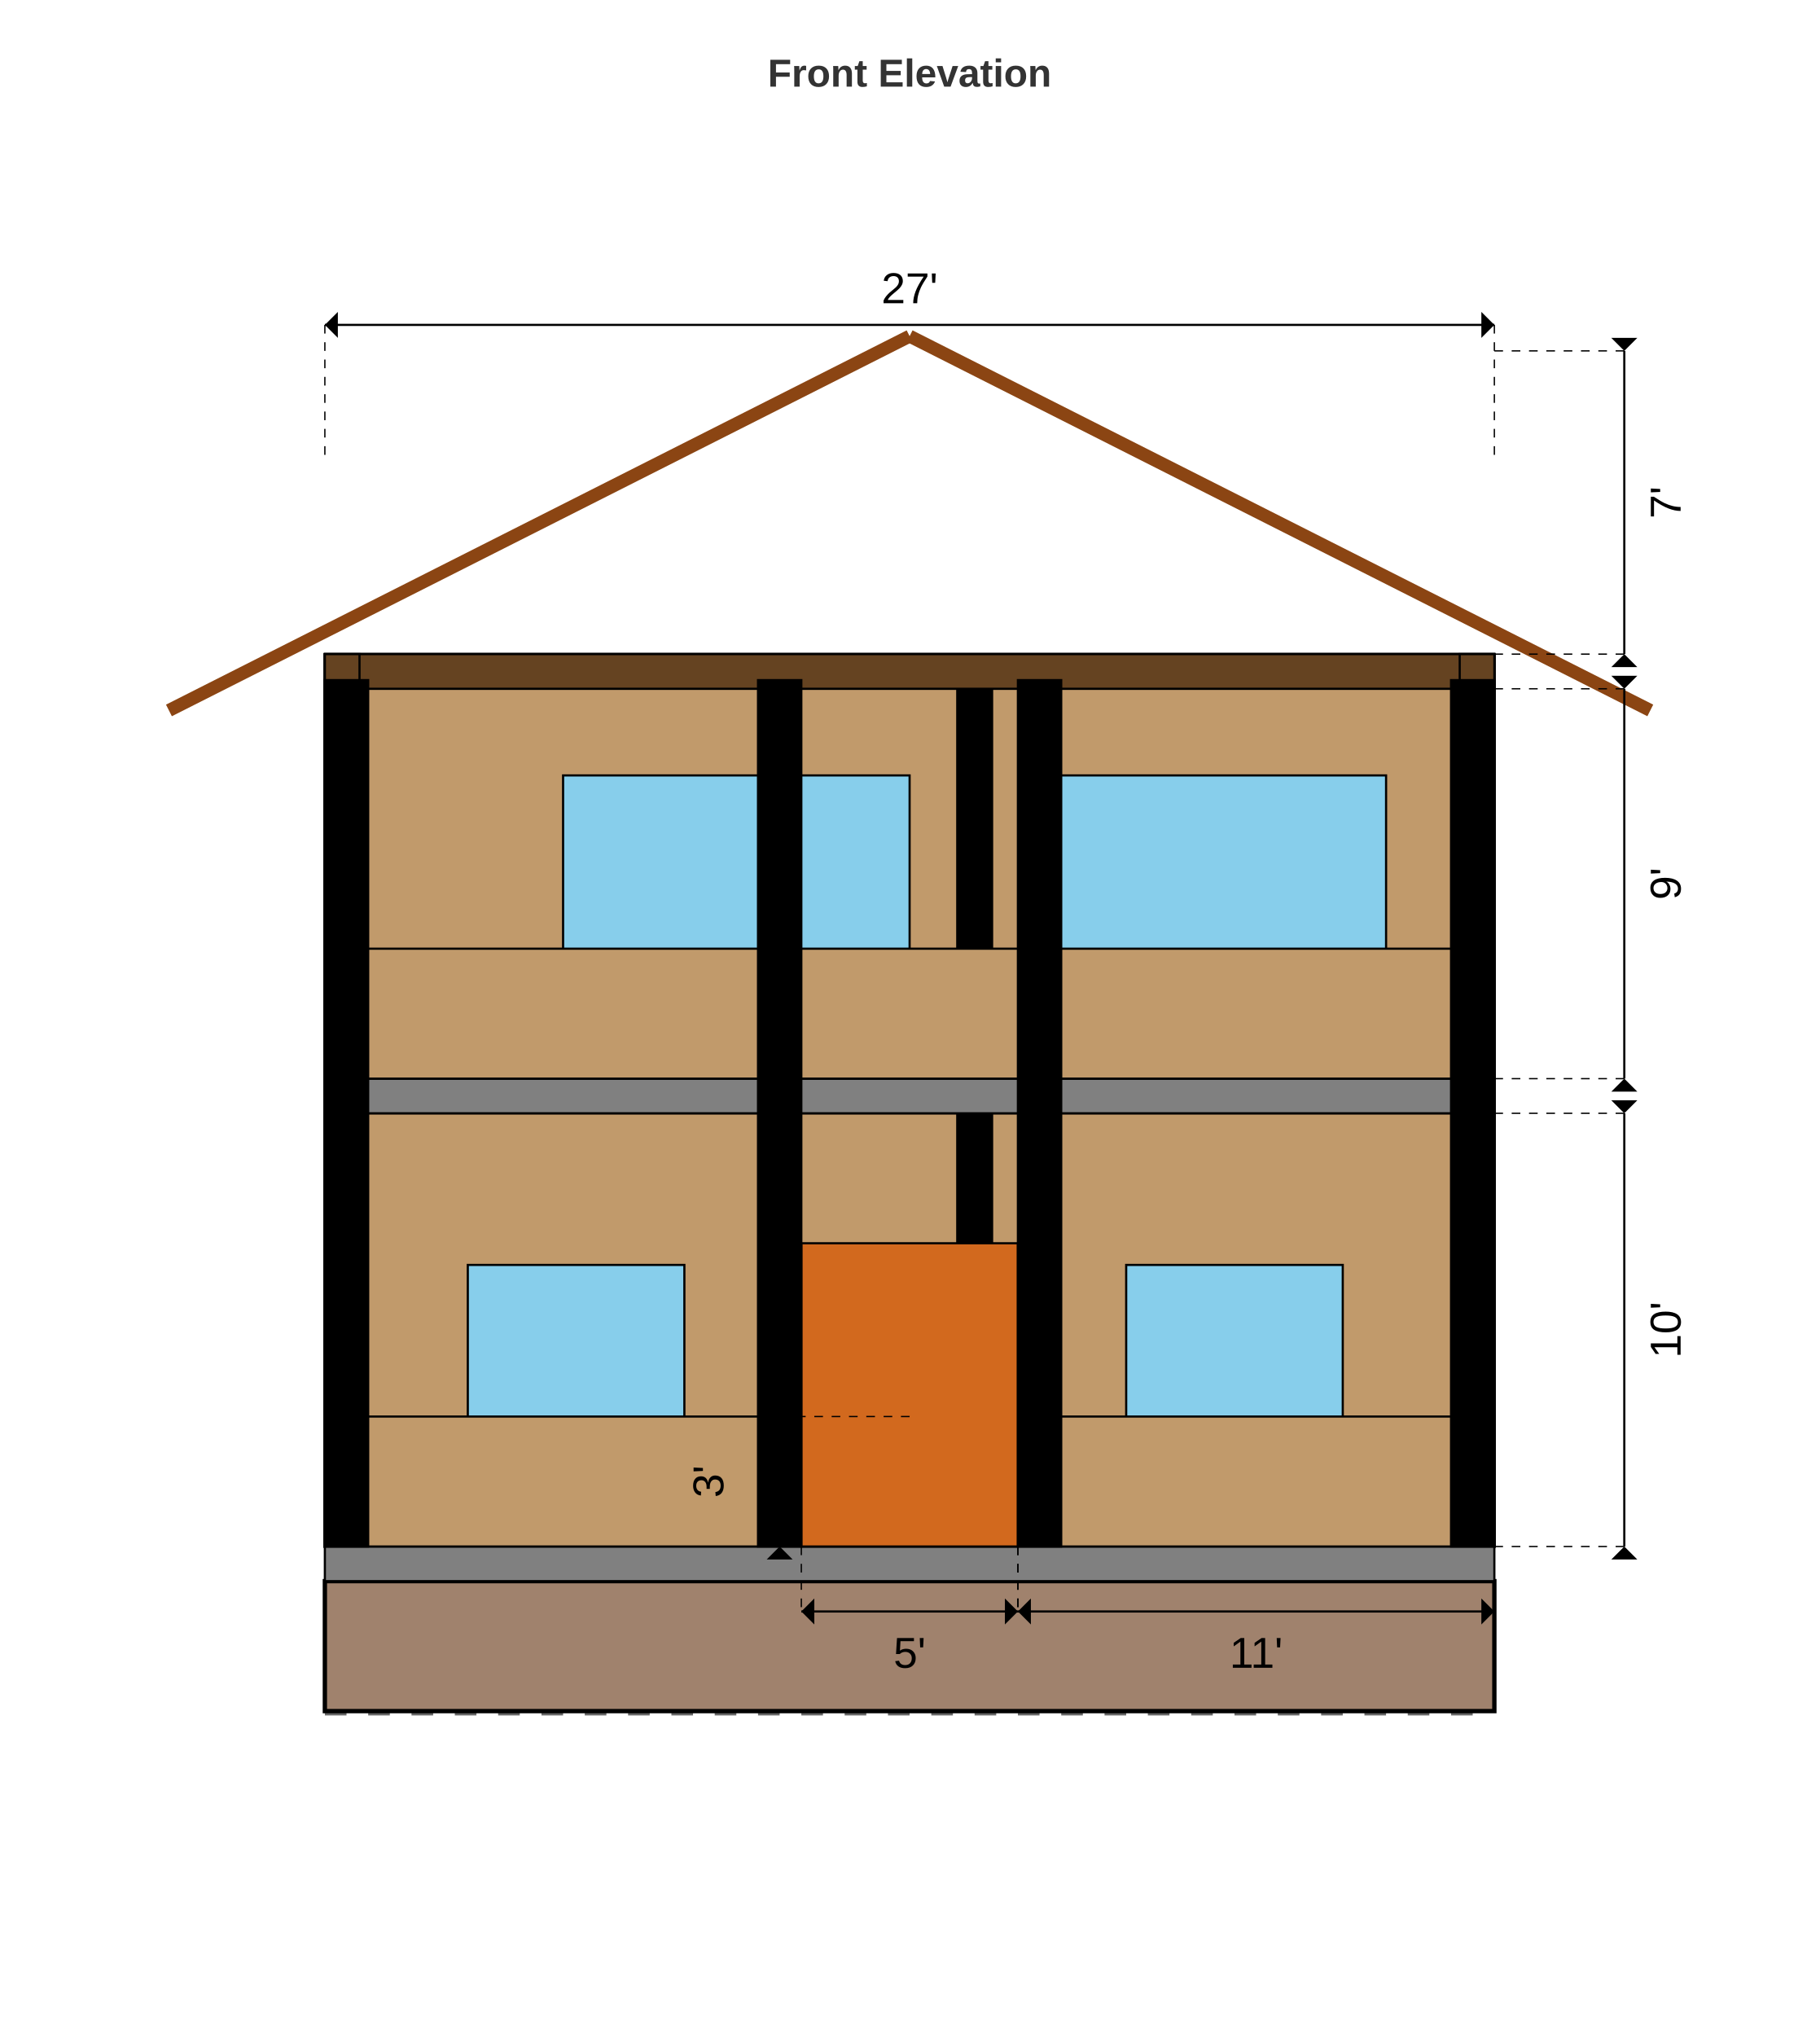
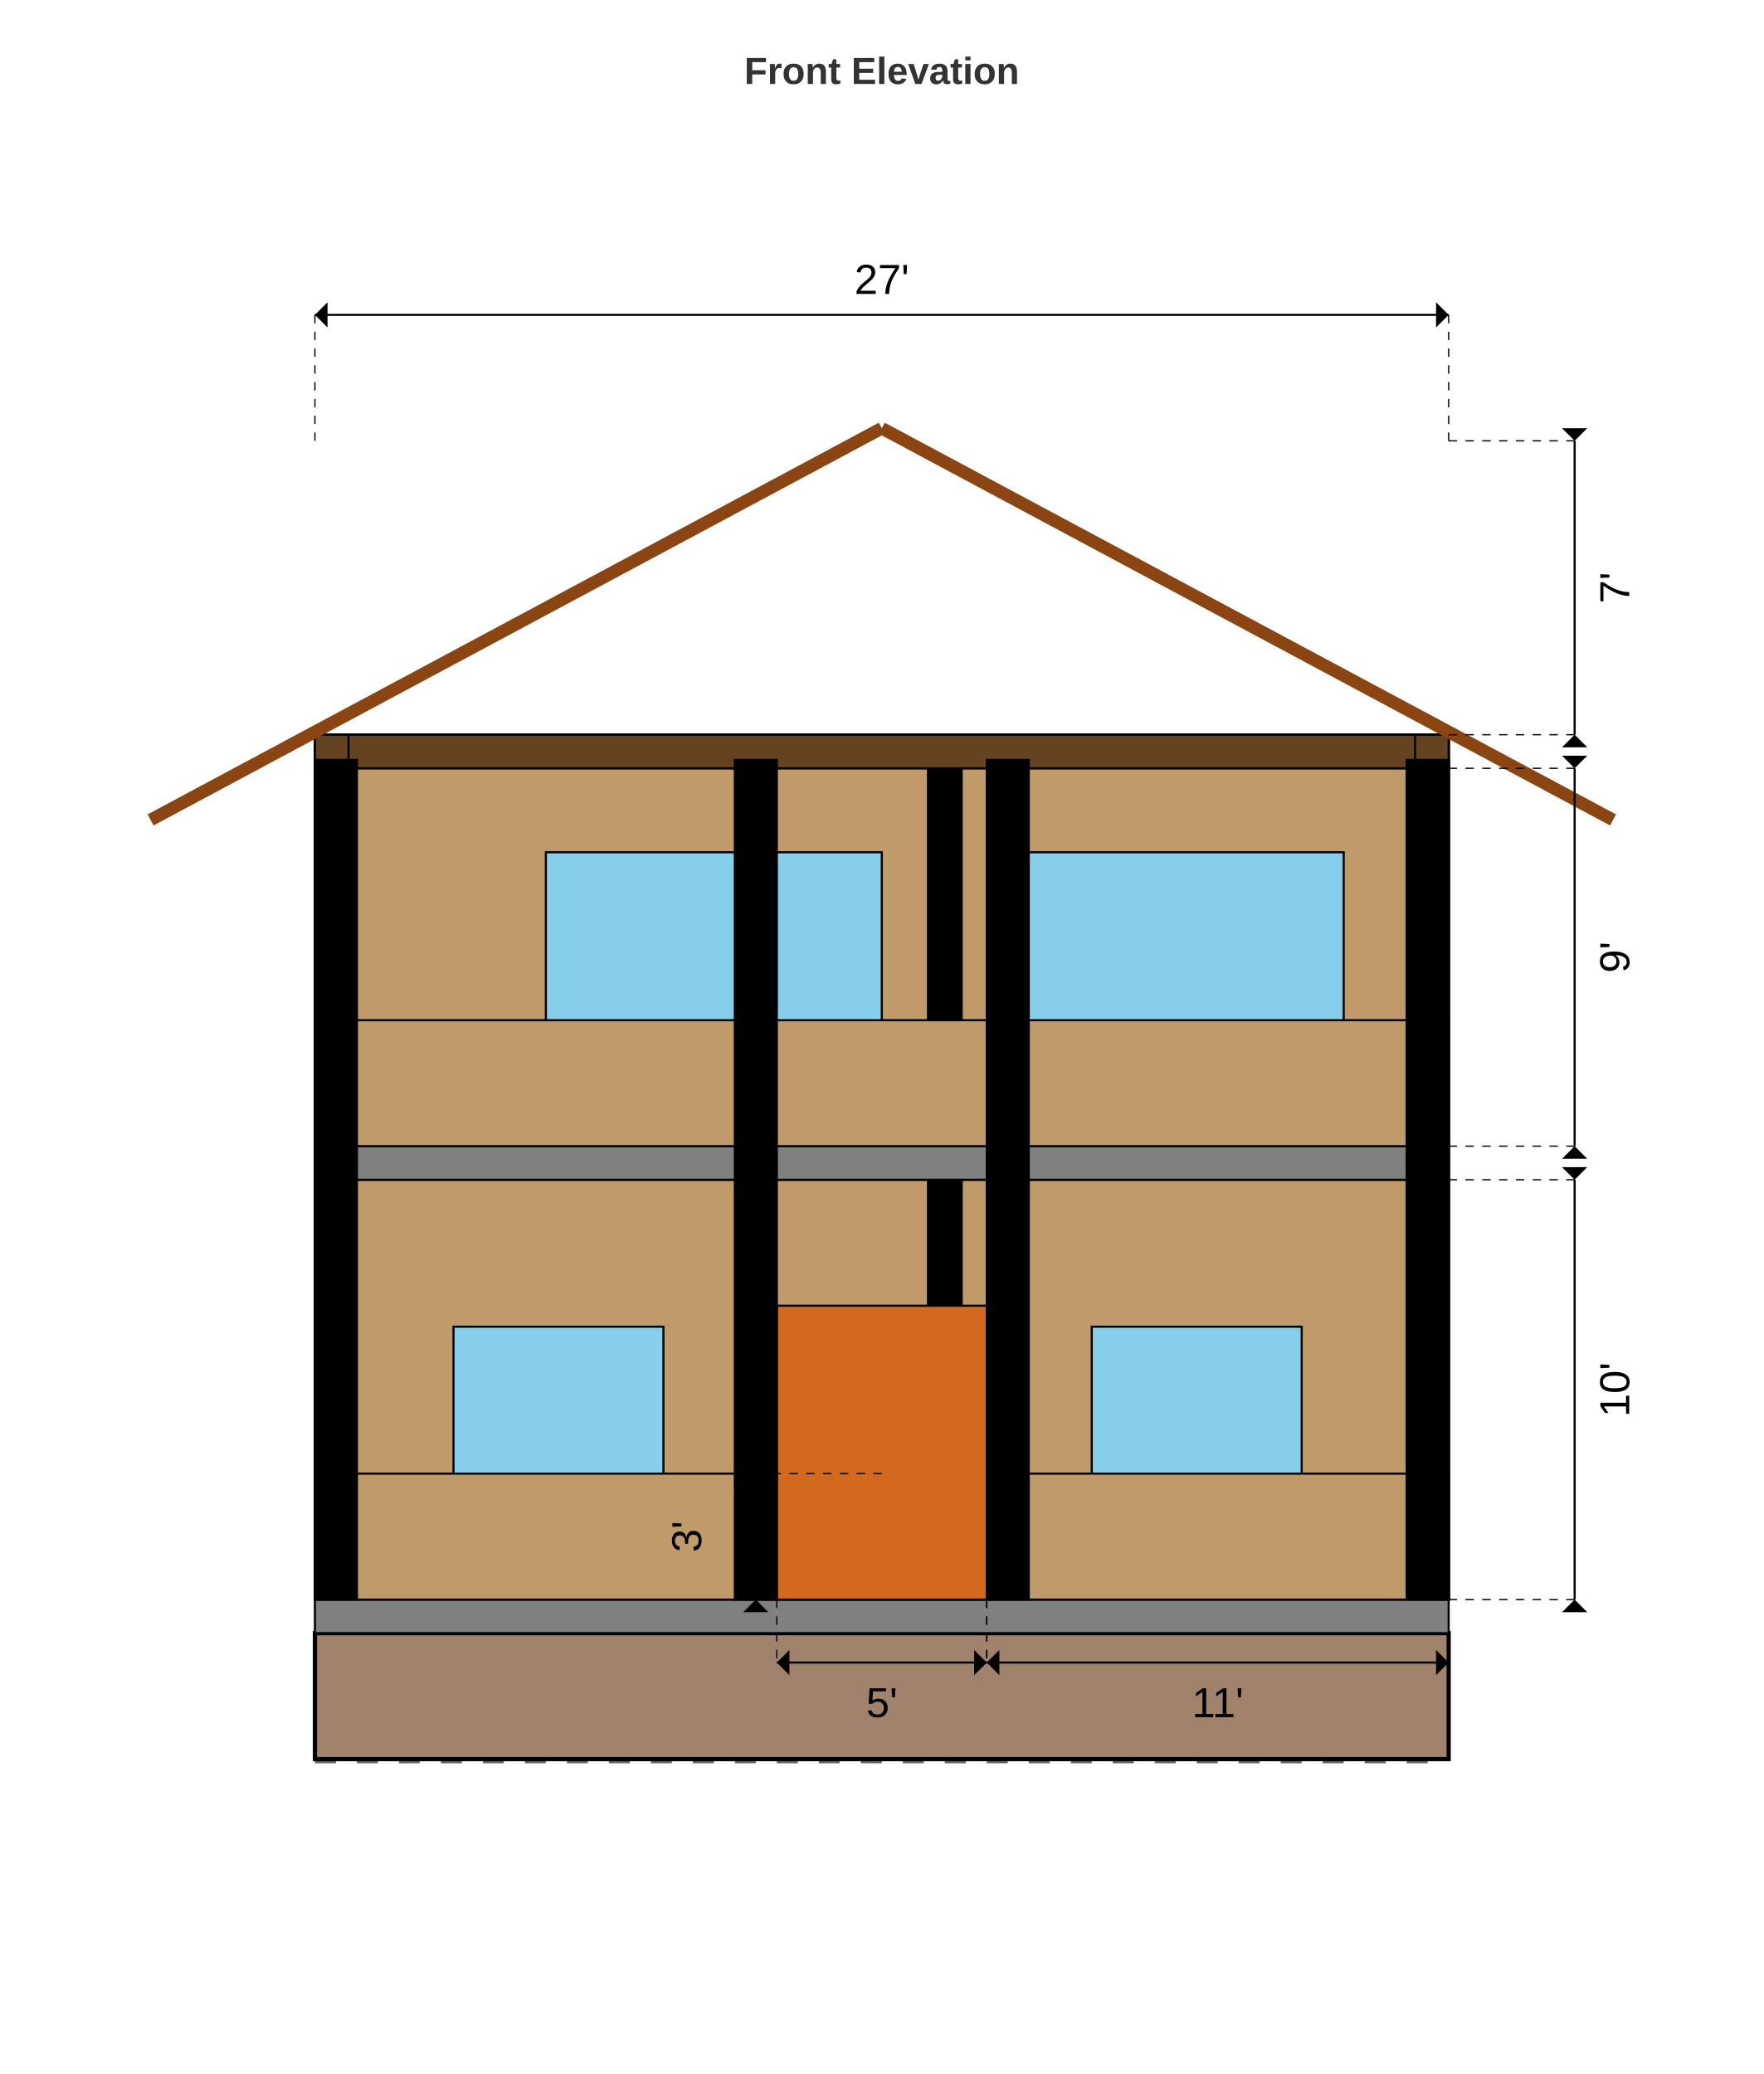
- <svg xmlns="http://www.w3.org/2000/svg" width="840.0" height="940.0" viewBox="0 0 840.0 940.0">
+ <svg xmlns="http://www.w3.org/2000/svg" width="840.0" height="988.0" viewBox="0 0 840.0 988.0">
  <defs>
    <style>
        text { font-family: Arial, sans-serif; }
    </style>
  </defs>
  <g transform="translate(150, 210) scale(2.0, 2.0)">
-     <line x1="0" y1="290.0" x2="270" y2="290.0" stroke="#666" stroke-width="2" stroke-dasharray="5,5" />
-     <rect x="0" y="260.0" width="270" height="30.0" fill="#A0826D" stroke="#000" stroke-width="1" />
-     <rect x="0" y="152.0" width="270" height="100.0" fill="#C19A6B" stroke="#000" stroke-width="0.5" />
-     <rect x="96.5" y="187.0" width="75" height="65.0" fill="#D2691E" stroke="#000" stroke-width="0.5" />
-     <rect x="186" y="187.0" width="60" height="40.0" fill="#87CEEB" stroke="#000" stroke-width="0.5" />
-     <rect x="22.5" y="187.0" width="60" height="40.0" fill="#87CEEB" stroke="#000" stroke-width="0.5" />
-     <rect x="0" y="54.0" width="270" height="90.0" fill="#C19A6B" stroke="#000" stroke-width="0.5" />
-     <rect x="186" y="79.0" width="60" height="60.0" fill="#87CEEB" stroke="#000" stroke-width="0.5" />
-     <rect x="101.5" y="79.0" width="65" height="60.0" fill="#87CEEB" stroke="#000" stroke-width="0.5" />
-     <rect x="22.5" y="79.0" width="60" height="60.0" fill="#87CEEB" stroke="#000" stroke-width="0.5" />
-     <rect x="8" y="144.0" width="254" height="8.0" fill="#654321" stroke="#000" stroke-width="0.5" />
-     <rect x="171.5" y="52.0" width="10" height="200.0" fill="#000" stroke="#000" stroke-width="0.5" />
-     <rect x="86.5" y="52.0" width="10" height="200.0" fill="#000" stroke="#000" stroke-width="0.5" />
-     <rect x="0" y="46.0" width="270" height="8.0" fill="#654321" stroke="#000" stroke-width="0.5" />
-     <rect x="262.0" y="52.0" width="8" height="200.0" fill="#000" stroke="#000" stroke-width="0.5" />
-     <rect x="0.0" y="52.0" width="8" height="200.0" fill="#000" stroke="#000" stroke-width="0.5" />
-     <rect x="0" y="144.0" width="8" height="8.0" fill="#654321" stroke="#000" stroke-width="0.5" />
-     <rect x="0" y="152.0" width="94" height="100.0" fill="#C19A6B" stroke="#000" stroke-width="0.5" />
-     <rect x="0" y="54.0" width="94" height="90.0" fill="#C19A6B" stroke="#000" stroke-width="0.5" />
-     <rect x="53.5" y="79.0" width="30" height="65.0" fill="#D2691E" stroke="#000" stroke-width="0.5" />
-     <rect x="94" y="152.0" width="40" height="100.0" fill="#C19A6B" stroke="#000" stroke-width="0.5" />
-     <rect x="222.0" y="52.0" width="8" height="200.0" fill="#000" stroke="#000" stroke-width="0.5" />
-     <rect x="83.75" y="52.0" width="12.5" height="200.0" fill="#000" stroke="#000" stroke-width="0.5" />
-     <rect x="0" y="46.0" width="270" height="8.0" fill="#654321" stroke="#000" stroke-width="0.5" />
-     <rect x="262.0" y="52.0" width="8" height="200.0" fill="#000" stroke="#000" stroke-width="0.5" />
-     <rect x="0.0" y="52.0" width="8" height="200.0" fill="#000" stroke="#000" stroke-width="0.5" />
-     <rect x="8" y="54.0" width="78" height="90.0" fill="#C19A6B" stroke="#000" stroke-width="0.5" />
-     <rect x="0" y="144.0" width="230" height="8.0" fill="#808080" stroke="#000" stroke-width="0.5" />
-     <rect x="262" y="144.0" width="8" height="8.0" fill="#654321" stroke="#000" stroke-width="0.5" />
+     <line x1="0" y1="314.0" x2="270" y2="314.0" stroke="#666" stroke-width="2" stroke-dasharray="5,5" />
+     <rect x="0" y="284.0" width="270" height="30.0" fill="#A0826D" stroke="#000" stroke-width="1" />
+     <rect x="0" y="176.0" width="270" height="100.0" fill="#C19A6B" stroke="#000" stroke-width="0.5" />
+     <rect x="96.5" y="211.0" width="75" height="65.0" fill="#D2691E" stroke="#000" stroke-width="0.5" />
+     <rect x="186" y="211.0" width="60" height="40.0" fill="#87CEEB" stroke="#000" stroke-width="0.5" />
+     <rect x="22.5" y="211.0" width="60" height="40.0" fill="#87CEEB" stroke="#000" stroke-width="0.5" />
+     <rect x="0" y="78.0" width="270" height="90.0" fill="#C19A6B" stroke="#000" stroke-width="0.5" />
+     <rect x="186" y="103.0" width="60" height="60.0" fill="#87CEEB" stroke="#000" stroke-width="0.5" />
+     <rect x="101.5" y="103.0" width="65" height="60.0" fill="#87CEEB" stroke="#000" stroke-width="0.5" />
+     <rect x="22.5" y="103.0" width="60" height="60.0" fill="#87CEEB" stroke="#000" stroke-width="0.5" />
+     <rect x="8" y="168.0" width="254" height="8.0" fill="#654321" stroke="#000" stroke-width="0.5" />
+     <rect x="171.5" y="76.0" width="10" height="200.0" fill="#000" stroke="#000" stroke-width="0.5" />
+     <rect x="86.5" y="76.0" width="10" height="200.0" fill="#000" stroke="#000" stroke-width="0.5" />
+     <rect x="0" y="70.0" width="270" height="8.0" fill="#654321" stroke="#000" stroke-width="0.5" />
+     <rect x="262.0" y="76.0" width="8" height="200.0" fill="#000" stroke="#000" stroke-width="0.5" />
+     <rect x="0.0" y="76.0" width="8" height="200.0" fill="#000" stroke="#000" stroke-width="0.5" />
+     <rect x="0" y="168.0" width="8" height="8.0" fill="#654321" stroke="#000" stroke-width="0.5" />
+     <rect x="0" y="176.0" width="94" height="100.0" fill="#C19A6B" stroke="#000" stroke-width="0.5" />
+     <rect x="0" y="78.0" width="94" height="90.0" fill="#C19A6B" stroke="#000" stroke-width="0.5" />
+     <rect x="53.5" y="103.0" width="30" height="65.0" fill="#D2691E" stroke="#000" stroke-width="0.5" />
+     <rect x="94" y="176.0" width="40" height="100.0" fill="#C19A6B" stroke="#000" stroke-width="0.5" />
+     <rect x="222.0" y="76.0" width="8" height="200.0" fill="#000" stroke="#000" stroke-width="0.5" />
+     <rect x="83.75" y="76.0" width="12.5" height="200.0" fill="#000" stroke="#000" stroke-width="0.5" />
+     <rect x="0" y="70.0" width="270" height="8.0" fill="#654321" stroke="#000" stroke-width="0.5" />
+     <rect x="262.0" y="76.0" width="8" height="200.0" fill="#000" stroke="#000" stroke-width="0.5" />
+     <rect x="0.0" y="76.0" width="8" height="200.0" fill="#000" stroke="#000" stroke-width="0.5" />
+     <rect x="8" y="78.0" width="78" height="90.0" fill="#C19A6B" stroke="#000" stroke-width="0.5" />
+     <rect x="0" y="168.0" width="230" height="8.0" fill="#808080" stroke="#000" stroke-width="0.5" />
+     <rect x="262" y="168.0" width="8" height="8.0" fill="#654321" stroke="#000" stroke-width="0.5" />
    <g class="staircase-elevation">
-       <line x1="232.0" y1="252.0" x2="232.0" y2="247.0" stroke="#000" stroke-width="0.5" />
-       <line x1="232.0" y1="247.0" x2="233.5" y2="247.0" stroke="#000" stroke-width="0.5" />
-       <rect x="232.0" y="247.0" width="1.5" height="5.0" fill="#C19A6B" opacity="0.7" />
-       <line x1="233.5" y1="247.0" x2="233.5" y2="242.0" stroke="#000" stroke-width="0.5" />
-       <line x1="233.5" y1="242.0" x2="235.0" y2="242.0" stroke="#000" stroke-width="0.5" />
-       <rect x="233.5" y="242.0" width="1.5" height="5.0" fill="#C19A6B" opacity="0.7" />
-       <line x1="235.0" y1="242.0" x2="235.0" y2="237.0" stroke="#000" stroke-width="0.5" />
-       <line x1="235.0" y1="237.0" x2="236.5" y2="237.0" stroke="#000" stroke-width="0.5" />
-       <rect x="235.0" y="237.0" width="1.5" height="5.0" fill="#C19A6B" opacity="0.7" />
-       <line x1="236.5" y1="237.0" x2="236.5" y2="232.0" stroke="#000" stroke-width="0.5" />
-       <line x1="236.5" y1="232.0" x2="238.0" y2="232.0" stroke="#000" stroke-width="0.5" />
-       <rect x="236.5" y="232.0" width="1.5" height="5.0" fill="#C19A6B" opacity="0.7" />
-       <line x1="238.0" y1="232.0" x2="238.0" y2="227.0" stroke="#000" stroke-width="0.5" />
-       <line x1="238.0" y1="227.0" x2="239.5" y2="227.0" stroke="#000" stroke-width="0.5" />
-       <rect x="238.0" y="227.0" width="1.5" height="5.0" fill="#C19A6B" opacity="0.7" />
-       <line x1="239.5" y1="227.0" x2="239.5" y2="222.0" stroke="#000" stroke-width="0.5" />
-       <line x1="239.5" y1="222.0" x2="241.0" y2="222.0" stroke="#000" stroke-width="0.5" />
-       <rect x="239.5" y="222.0" width="1.5" height="5.0" fill="#C19A6B" opacity="0.7" />
-       <line x1="241.0" y1="222.0" x2="241.0" y2="217.0" stroke="#000" stroke-width="0.5" />
-       <line x1="241.0" y1="217.0" x2="242.5" y2="217.0" stroke="#000" stroke-width="0.5" />
-       <rect x="241.0" y="217.0" width="1.5" height="5.0" fill="#C19A6B" opacity="0.7" />
-       <line x1="242.5" y1="217.0" x2="242.5" y2="212.0" stroke="#000" stroke-width="0.5" />
-       <line x1="242.5" y1="212.0" x2="244.0" y2="212.0" stroke="#000" stroke-width="0.5" />
-       <rect x="242.5" y="212.0" width="1.5" height="5.0" fill="#C19A6B" opacity="0.7" />
-       <line x1="244.0" y1="212.0" x2="244.0" y2="207.0" stroke="#000" stroke-width="0.5" />
-       <line x1="244.0" y1="207.0" x2="245.5" y2="207.0" stroke="#000" stroke-width="0.5" />
-       <rect x="244.0" y="207.0" width="1.5" height="5.0" fill="#C19A6B" opacity="0.7" />
-       <line x1="245.5" y1="207.0" x2="245.5" y2="202.0" stroke="#000" stroke-width="0.5" />
-       <line x1="245.5" y1="202.0" x2="247.0" y2="202.0" stroke="#000" stroke-width="0.5" />
-       <rect x="245.5" y="202.0" width="1.5" height="5.0" fill="#C19A6B" opacity="0.7" />
-       <line x1="247.0" y1="202.0" x2="247.0" y2="197.0" stroke="#000" stroke-width="0.5" />
-       <line x1="247.0" y1="197.0" x2="248.5" y2="197.0" stroke="#000" stroke-width="0.5" />
-       <rect x="247.0" y="197.0" width="1.5" height="5.0" fill="#C19A6B" opacity="0.7" />
-       <line x1="248.5" y1="197.0" x2="248.5" y2="192.0" stroke="#000" stroke-width="0.5" />
-       <line x1="248.5" y1="192.0" x2="250.0" y2="192.0" stroke="#000" stroke-width="0.5" />
-       <rect x="248.5" y="192.0" width="1.5" height="5.0" fill="#C19A6B" opacity="0.7" />
-       <line x1="250.0" y1="192.0" x2="250.0" y2="187.0" stroke="#000" stroke-width="0.5" />
-       <line x1="250.0" y1="187.0" x2="251.5" y2="187.0" stroke="#000" stroke-width="0.5" />
-       <rect x="250.0" y="187.0" width="1.5" height="5.0" fill="#C19A6B" opacity="0.7" />
-       <line x1="251.5" y1="187.0" x2="251.5" y2="182.0" stroke="#000" stroke-width="0.5" />
-       <line x1="251.5" y1="182.0" x2="253.0" y2="182.0" stroke="#000" stroke-width="0.5" />
-       <rect x="251.5" y="182.0" width="1.5" height="5.0" fill="#C19A6B" opacity="0.7" />
-       <line x1="253.0" y1="182.0" x2="253.0" y2="177.0" stroke="#000" stroke-width="0.5" />
-       <line x1="253.0" y1="177.0" x2="254.5" y2="177.0" stroke="#000" stroke-width="0.5" />
-       <rect x="253.0" y="177.0" width="1.5" height="5.0" fill="#C19A6B" opacity="0.7" />
-       <line x1="254.5" y1="177.0" x2="254.5" y2="172.0" stroke="#000" stroke-width="0.5" />
-       <line x1="254.5" y1="172.0" x2="256.0" y2="172.0" stroke="#000" stroke-width="0.5" />
-       <rect x="254.5" y="172.0" width="1.5" height="5.0" fill="#C19A6B" opacity="0.7" />
-       <line x1="256.0" y1="172.0" x2="256.0" y2="167.0" stroke="#000" stroke-width="0.5" />
-       <line x1="256.0" y1="167.0" x2="257.5" y2="167.0" stroke="#000" stroke-width="0.5" />
-       <rect x="256.0" y="167.0" width="1.5" height="5.0" fill="#C19A6B" opacity="0.7" />
-       <line x1="257.5" y1="167.0" x2="257.5" y2="162.0" stroke="#000" stroke-width="0.5" />
-       <line x1="257.5" y1="162.0" x2="259.0" y2="162.0" stroke="#000" stroke-width="0.5" />
-       <rect x="257.5" y="162.0" width="1.5" height="5.0" fill="#C19A6B" opacity="0.7" />
-       <line x1="259.0" y1="162.0" x2="259.0" y2="157.0" stroke="#000" stroke-width="0.5" />
-       <line x1="259.0" y1="157.0" x2="260.5" y2="157.0" stroke="#000" stroke-width="0.5" />
-       <rect x="259.0" y="157.0" width="1.5" height="5.0" fill="#C19A6B" opacity="0.7" />
-       <line x1="260.5" y1="157.0" x2="260.5" y2="152.0" stroke="#000" stroke-width="0.5" />
-       <line x1="260.5" y1="152.0" x2="262.0" y2="152.0" stroke="#000" stroke-width="0.5" />
-       <rect x="260.5" y="152.0" width="1.5" height="5.0" fill="#C19A6B" opacity="0.7" />
-       <line x1="262.0" y1="152.0" x2="262.0" y2="252.0" stroke="#000" stroke-width="0.5" />
-       <line x1="232" y1="252.0" x2="262.0" y2="252.0" stroke="#000" stroke-width="0.5" />
+       <line x1="232.0" y1="276.0" x2="232.0" y2="271.0" stroke="#000" stroke-width="0.5" />
+       <line x1="232.0" y1="271.0" x2="233.5" y2="271.0" stroke="#000" stroke-width="0.5" />
+       <rect x="232.0" y="271.0" width="1.5" height="5.0" fill="#C19A6B" opacity="0.7" />
+       <line x1="233.5" y1="271.0" x2="233.5" y2="266.0" stroke="#000" stroke-width="0.5" />
+       <line x1="233.5" y1="266.0" x2="235.0" y2="266.0" stroke="#000" stroke-width="0.5" />
+       <rect x="233.5" y="266.0" width="1.5" height="5.0" fill="#C19A6B" opacity="0.7" />
+       <line x1="235.0" y1="266.0" x2="235.0" y2="261.0" stroke="#000" stroke-width="0.5" />
+       <line x1="235.0" y1="261.0" x2="236.5" y2="261.0" stroke="#000" stroke-width="0.5" />
+       <rect x="235.0" y="261.0" width="1.5" height="5.0" fill="#C19A6B" opacity="0.7" />
+       <line x1="236.5" y1="261.0" x2="236.5" y2="256.0" stroke="#000" stroke-width="0.5" />
+       <line x1="236.5" y1="256.0" x2="238.0" y2="256.0" stroke="#000" stroke-width="0.5" />
+       <rect x="236.5" y="256.0" width="1.5" height="5.0" fill="#C19A6B" opacity="0.7" />
+       <line x1="238.0" y1="256.0" x2="238.0" y2="251.0" stroke="#000" stroke-width="0.5" />
+       <line x1="238.0" y1="251.0" x2="239.5" y2="251.0" stroke="#000" stroke-width="0.5" />
+       <rect x="238.0" y="251.0" width="1.5" height="5.0" fill="#C19A6B" opacity="0.7" />
+       <line x1="239.5" y1="251.0" x2="239.5" y2="246.0" stroke="#000" stroke-width="0.5" />
+       <line x1="239.5" y1="246.0" x2="241.0" y2="246.0" stroke="#000" stroke-width="0.5" />
+       <rect x="239.5" y="246.0" width="1.5" height="5.0" fill="#C19A6B" opacity="0.7" />
+       <line x1="241.0" y1="246.0" x2="241.0" y2="241.0" stroke="#000" stroke-width="0.5" />
+       <line x1="241.0" y1="241.0" x2="242.5" y2="241.0" stroke="#000" stroke-width="0.5" />
+       <rect x="241.0" y="241.0" width="1.5" height="5.0" fill="#C19A6B" opacity="0.7" />
+       <line x1="242.5" y1="241.0" x2="242.5" y2="236.0" stroke="#000" stroke-width="0.5" />
+       <line x1="242.5" y1="236.0" x2="244.0" y2="236.0" stroke="#000" stroke-width="0.5" />
+       <rect x="242.5" y="236.0" width="1.5" height="5.0" fill="#C19A6B" opacity="0.7" />
+       <line x1="244.0" y1="236.0" x2="244.0" y2="231.0" stroke="#000" stroke-width="0.5" />
+       <line x1="244.0" y1="231.0" x2="245.5" y2="231.0" stroke="#000" stroke-width="0.5" />
+       <rect x="244.0" y="231.0" width="1.5" height="5.0" fill="#C19A6B" opacity="0.7" />
+       <line x1="245.5" y1="231.0" x2="245.5" y2="226.0" stroke="#000" stroke-width="0.5" />
+       <line x1="245.5" y1="226.0" x2="247.0" y2="226.0" stroke="#000" stroke-width="0.5" />
+       <rect x="245.5" y="226.0" width="1.5" height="5.0" fill="#C19A6B" opacity="0.7" />
+       <line x1="247.0" y1="226.0" x2="247.0" y2="221.0" stroke="#000" stroke-width="0.5" />
+       <line x1="247.0" y1="221.0" x2="248.5" y2="221.0" stroke="#000" stroke-width="0.5" />
+       <rect x="247.0" y="221.0" width="1.5" height="5.0" fill="#C19A6B" opacity="0.7" />
+       <line x1="248.5" y1="221.0" x2="248.5" y2="216.0" stroke="#000" stroke-width="0.5" />
+       <line x1="248.5" y1="216.0" x2="250.0" y2="216.0" stroke="#000" stroke-width="0.5" />
+       <rect x="248.5" y="216.0" width="1.5" height="5.0" fill="#C19A6B" opacity="0.7" />
+       <line x1="250.0" y1="216.0" x2="250.0" y2="211.0" stroke="#000" stroke-width="0.5" />
+       <line x1="250.0" y1="211.0" x2="251.5" y2="211.0" stroke="#000" stroke-width="0.5" />
+       <rect x="250.0" y="211.0" width="1.5" height="5.0" fill="#C19A6B" opacity="0.7" />
+       <line x1="251.5" y1="211.0" x2="251.5" y2="206.0" stroke="#000" stroke-width="0.5" />
+       <line x1="251.5" y1="206.0" x2="253.0" y2="206.0" stroke="#000" stroke-width="0.5" />
+       <rect x="251.5" y="206.0" width="1.5" height="5.0" fill="#C19A6B" opacity="0.7" />
+       <line x1="253.0" y1="206.0" x2="253.0" y2="201.0" stroke="#000" stroke-width="0.5" />
+       <line x1="253.0" y1="201.0" x2="254.5" y2="201.0" stroke="#000" stroke-width="0.5" />
+       <rect x="253.0" y="201.0" width="1.5" height="5.0" fill="#C19A6B" opacity="0.7" />
+       <line x1="254.5" y1="201.0" x2="254.5" y2="196.0" stroke="#000" stroke-width="0.5" />
+       <line x1="254.5" y1="196.0" x2="256.0" y2="196.0" stroke="#000" stroke-width="0.5" />
+       <rect x="254.5" y="196.0" width="1.5" height="5.0" fill="#C19A6B" opacity="0.7" />
+       <line x1="256.0" y1="196.0" x2="256.0" y2="191.0" stroke="#000" stroke-width="0.5" />
+       <line x1="256.0" y1="191.0" x2="257.5" y2="191.0" stroke="#000" stroke-width="0.5" />
+       <rect x="256.0" y="191.0" width="1.5" height="5.0" fill="#C19A6B" opacity="0.7" />
+       <line x1="257.5" y1="191.0" x2="257.5" y2="186.0" stroke="#000" stroke-width="0.5" />
+       <line x1="257.5" y1="186.0" x2="259.0" y2="186.0" stroke="#000" stroke-width="0.5" />
+       <rect x="257.5" y="186.0" width="1.5" height="5.0" fill="#C19A6B" opacity="0.7" />
+       <line x1="259.0" y1="186.0" x2="259.0" y2="181.0" stroke="#000" stroke-width="0.5" />
+       <line x1="259.0" y1="181.0" x2="260.5" y2="181.0" stroke="#000" stroke-width="0.5" />
+       <rect x="259.0" y="181.0" width="1.5" height="5.0" fill="#C19A6B" opacity="0.7" />
+       <line x1="260.5" y1="181.0" x2="260.5" y2="176.0" stroke="#000" stroke-width="0.5" />
+       <line x1="260.5" y1="176.0" x2="262.0" y2="176.0" stroke="#000" stroke-width="0.5" />
+       <rect x="260.5" y="176.0" width="1.5" height="5.0" fill="#C19A6B" opacity="0.7" />
+       <line x1="262.0" y1="176.0" x2="262.0" y2="276.0" stroke="#000" stroke-width="0.5" />
+       <line x1="232" y1="276.0" x2="262.0" y2="276.0" stroke="#000" stroke-width="0.5" />
    </g>
-     <rect x="146" y="152.0" width="124" height="100.0" fill="#C19A6B" stroke="#000" stroke-width="0.5" />
-     <rect x="156.5" y="187.0" width="30" height="65.0" fill="#D2691E" stroke="#000" stroke-width="0.5" />
-     <rect x="0" y="152.0" width="154" height="100.0" fill="#C19A6B" stroke="#000" stroke-width="0.5" />
-     <rect x="113.5" y="187.0" width="30" height="65.0" fill="#D2691E" stroke="#000" stroke-width="0.5" />
-     <rect x="146" y="54.0" width="124" height="90.0" fill="#C19A6B" stroke="#000" stroke-width="0.5" />
-     <rect x="156.5" y="79.0" width="30" height="65.0" fill="#D2691E" stroke="#000" stroke-width="0.5" />
-     <rect x="0" y="54.0" width="154" height="90.0" fill="#C19A6B" stroke="#000" stroke-width="0.5" />
-     <rect x="113.5" y="79.0" width="30" height="65.0" fill="#D2691E" stroke="#000" stroke-width="0.5" />
-     <rect x="0" y="46.0" width="270" height="8.0" fill="#654321" stroke="#000" stroke-width="0.5" />
-     <rect x="257.55" y="52.0" width="12.5" height="200.0" fill="#000" stroke="#000" stroke-width="0.5" />
-     <rect x="-0.05" y="52.0" width="12.5" height="200.0" fill="#000" stroke="#000" stroke-width="0.5" />
-     <rect x="146.0" y="52.0" width="8" height="200.0" fill="#000" stroke="#000" stroke-width="0.5" />
-     <rect x="0" y="46.0" width="270" height="8.0" fill="#654321" stroke="#000" stroke-width="0.5" />
-     <rect x="146" y="152.0" width="124" height="100.0" fill="#C19A6B" stroke="#000" stroke-width="0.5" />
-     <rect x="185" y="187.0" width="50" height="40.0" fill="#87CEEB" stroke="#000" stroke-width="0.5" />
-     <rect x="0" y="152.0" width="154" height="100.0" fill="#C19A6B" stroke="#000" stroke-width="0.5" />
-     <rect x="116" y="187.0" width="30" height="65.0" fill="#D2691E" stroke="#000" stroke-width="0.5" />
-     <rect x="33" y="187.0" width="50" height="40.0" fill="#87CEEB" stroke="#000" stroke-width="0.5" />
-     <rect x="146" y="54.0" width="124" height="90.0" fill="#C19A6B" stroke="#000" stroke-width="0.5" />
-     <rect x="165" y="74.0" width="80" height="65.0" fill="#87CEEB" stroke="#000" stroke-width="0.5" />
-     <rect x="0" y="54.0" width="154" height="90.0" fill="#C19A6B" stroke="#000" stroke-width="0.5" />
-     <rect x="55" y="74.0" width="80" height="65.0" fill="#87CEEB" stroke="#000" stroke-width="0.5" />
-     <rect x="262.0" y="52.0" width="8" height="200.0" fill="#000" stroke="#000" stroke-width="0.5" />
-     <rect x="146.0" y="52.0" width="8" height="200.0" fill="#000" stroke="#000" stroke-width="0.5" />
-     <rect x="0.0" y="52.0" width="8" height="200.0" fill="#000" stroke="#000" stroke-width="0.5" />
-     <rect x="0" y="46.0" width="270" height="8.0" fill="#654321" stroke="#000" stroke-width="0.5" />
-     <rect x="262" y="46.0" width="8" height="8.0" fill="#654321" stroke="#000" stroke-width="0.5" />
-     <rect x="0" y="46.0" width="8" height="8.0" fill="#654321" stroke="#000" stroke-width="0.5" />
-     <rect x="0" y="252.0" width="270" height="8.0" fill="#808080" stroke="#000" stroke-width="0.5" />
-     <rect x="0" y="144.0" width="270" height="8.0" fill="#808080" stroke="#000" stroke-width="0.5" />
-     <rect x="0" y="222.0" width="270" height="30.0" fill="#C19A6B" stroke="#000" stroke-width="0.5" />
-     <rect x="110" y="182.0" width="50" height="70.0" fill="#D2691E" stroke="#000" stroke-width="0.5" />
-     <rect x="0" y="114.0" width="270" height="30.0" fill="#C19A6B" stroke="#000" stroke-width="0.5" />
-     <rect x="260.0" y="52.0" width="10" height="200.0" fill="#000" stroke="#000" stroke-width="0.5" />
-     <rect x="160.0" y="52.0" width="10" height="200.0" fill="#000" stroke="#000" stroke-width="0.5" />
-     <rect x="100.0" y="52.0" width="10" height="200.0" fill="#000" stroke="#000" stroke-width="0.5" />
-     <rect x="0.0" y="52.0" width="10" height="200.0" fill="#000" stroke="#000" stroke-width="0.5" />
-     <line x1="306" y1="59.0" x2="135.0" y2="-27.402" stroke="#8B4513" stroke-width="3" />
-     <line x1="135.0" y1="-27.402" x2="-36" y2="59.0" stroke="#8B4513" stroke-width="3" />
+     <rect x="146" y="176.0" width="124" height="100.0" fill="#C19A6B" stroke="#000" stroke-width="0.5" />
+     <rect x="156.5" y="211.0" width="30" height="65.0" fill="#D2691E" stroke="#000" stroke-width="0.5" />
+     <rect x="0" y="176.0" width="154" height="100.0" fill="#C19A6B" stroke="#000" stroke-width="0.5" />
+     <rect x="113.5" y="211.0" width="30" height="65.0" fill="#D2691E" stroke="#000" stroke-width="0.5" />
+     <rect x="146" y="78.0" width="124" height="90.0" fill="#C19A6B" stroke="#000" stroke-width="0.5" />
+     <rect x="156.5" y="103.0" width="30" height="65.0" fill="#D2691E" stroke="#000" stroke-width="0.5" />
+     <rect x="0" y="78.0" width="154" height="90.0" fill="#C19A6B" stroke="#000" stroke-width="0.5" />
+     <rect x="113.5" y="103.0" width="30" height="65.0" fill="#D2691E" stroke="#000" stroke-width="0.5" />
+     <rect x="0" y="70.0" width="270" height="8.0" fill="#654321" stroke="#000" stroke-width="0.5" />
+     <rect x="257.55" y="76.0" width="12.5" height="200.0" fill="#000" stroke="#000" stroke-width="0.5" />
+     <rect x="-0.05" y="76.0" width="12.5" height="200.0" fill="#000" stroke="#000" stroke-width="0.5" />
+     <rect x="146.0" y="76.0" width="8" height="200.0" fill="#000" stroke="#000" stroke-width="0.5" />
+     <rect x="0" y="70.0" width="270" height="8.0" fill="#654321" stroke="#000" stroke-width="0.5" />
+     <rect x="146" y="176.0" width="124" height="100.0" fill="#C19A6B" stroke="#000" stroke-width="0.5" />
+     <rect x="185" y="211.0" width="50" height="40.0" fill="#87CEEB" stroke="#000" stroke-width="0.5" />
+     <rect x="0" y="176.0" width="154" height="100.0" fill="#C19A6B" stroke="#000" stroke-width="0.5" />
+     <rect x="116" y="211.0" width="30" height="65.0" fill="#D2691E" stroke="#000" stroke-width="0.5" />
+     <rect x="33" y="211.0" width="50" height="40.0" fill="#87CEEB" stroke="#000" stroke-width="0.5" />
+     <rect x="146" y="78.0" width="124" height="90.0" fill="#C19A6B" stroke="#000" stroke-width="0.5" />
+     <rect x="165" y="98.0" width="80" height="65.0" fill="#87CEEB" stroke="#000" stroke-width="0.5" />
+     <rect x="0" y="78.0" width="154" height="90.0" fill="#C19A6B" stroke="#000" stroke-width="0.5" />
+     <rect x="55" y="98.0" width="80" height="65.0" fill="#87CEEB" stroke="#000" stroke-width="0.5" />
+     <rect x="262.0" y="76.0" width="8" height="200.0" fill="#000" stroke="#000" stroke-width="0.5" />
+     <rect x="146.0" y="76.0" width="8" height="200.0" fill="#000" stroke="#000" stroke-width="0.5" />
+     <rect x="0.0" y="76.0" width="8" height="200.0" fill="#000" stroke="#000" stroke-width="0.5" />
+     <rect x="0" y="70.0" width="270" height="8.0" fill="#654321" stroke="#000" stroke-width="0.5" />
+     <rect x="262" y="70.0" width="8" height="8.0" fill="#654321" stroke="#000" stroke-width="0.5" />
+     <rect x="0" y="70.0" width="8" height="8.0" fill="#654321" stroke="#000" stroke-width="0.5" />
+     <rect x="0" y="276.0" width="270" height="8.0" fill="#808080" stroke="#000" stroke-width="0.5" />
+     <rect x="0" y="168.0" width="270" height="8.0" fill="#808080" stroke="#000" stroke-width="0.5" />
+     <rect x="0" y="246.0" width="270" height="30.0" fill="#C19A6B" stroke="#000" stroke-width="0.5" />
+     <rect x="110" y="206.0" width="50" height="70.0" fill="#D2691E" stroke="#000" stroke-width="0.5" />
+     <rect x="0" y="138.0" width="270" height="30.0" fill="#C19A6B" stroke="#000" stroke-width="0.5" />
+     <rect x="260.0" y="76.0" width="10" height="200.0" fill="#000" stroke="#000" stroke-width="0.5" />
+     <rect x="160.0" y="76.0" width="10" height="200.0" fill="#000" stroke="#000" stroke-width="0.5" />
+     <rect x="100.0" y="76.0" width="10" height="200.0" fill="#000" stroke="#000" stroke-width="0.5" />
+     <rect x="0.0" y="76.0" width="10" height="200.0" fill="#000" stroke="#000" stroke-width="0.5" />
+     <line x1="309.142" y1="90.296" x2="135.0" y2="-3.0" stroke="#8B4513" stroke-width="3" />
+     <line x1="135.0" y1="-3.0" x2="-39.142" y2="90.296" stroke="#8B4513" stroke-width="3" />
    <g class="dimension">
-       <line x1="300" y1="252.0" x2="300" y2="152.0" stroke="#000" stroke-width="0.5" />
-       <line x1="270" y1="252.0" x2="300" y2="252.0" stroke="#000" stroke-width="0.3" stroke-dasharray="2,2" />
-       <line x1="270" y1="152.0" x2="300" y2="152.0" stroke="#000" stroke-width="0.3" stroke-dasharray="2,2" />
-       <polygon points="300,252.0 297,255.0 303,255.0" fill="#000" />
-       <polygon points="300,152.0 297,149.0 303,149.0" fill="#000" />
-       <text x="313" y="202.0" text-anchor="middle" font-size="10" fill="#000" transform="rotate(-90 313 202.0)">10'</text>
+       <line x1="300" y1="276.0" x2="300" y2="176.0" stroke="#000" stroke-width="0.5" />
+       <line x1="270" y1="276.0" x2="300" y2="276.0" stroke="#000" stroke-width="0.3" stroke-dasharray="2,2" />
+       <line x1="270" y1="176.0" x2="300" y2="176.0" stroke="#000" stroke-width="0.3" stroke-dasharray="2,2" />
+       <polygon points="300,276.0 297,279.0 303,279.0" fill="#000" />
+       <polygon points="300,176.0 297,173.0 303,173.0" fill="#000" />
+       <text x="313" y="226.0" text-anchor="middle" font-size="10" fill="#000" transform="rotate(-90 313 226.0)">10'</text>
    </g>
    <g class="dimension">
-       <line x1="300" y1="144.0" x2="300" y2="54.0" stroke="#000" stroke-width="0.5" />
-       <line x1="270" y1="144.0" x2="300" y2="144.0" stroke="#000" stroke-width="0.3" stroke-dasharray="2,2" />
-       <line x1="270" y1="54.0" x2="300" y2="54.0" stroke="#000" stroke-width="0.3" stroke-dasharray="2,2" />
-       <polygon points="300,144.0 297,147.0 303,147.0" fill="#000" />
-       <polygon points="300,54.0 297,51.0 303,51.0" fill="#000" />
-       <text x="313" y="99.0" text-anchor="middle" font-size="10" fill="#000" transform="rotate(-90 313 99.0)">9'</text>
+       <line x1="300" y1="168.0" x2="300" y2="78.0" stroke="#000" stroke-width="0.5" />
+       <line x1="270" y1="168.0" x2="300" y2="168.0" stroke="#000" stroke-width="0.3" stroke-dasharray="2,2" />
+       <line x1="270" y1="78.0" x2="300" y2="78.0" stroke="#000" stroke-width="0.3" stroke-dasharray="2,2" />
+       <polygon points="300,168.0 297,171.0 303,171.0" fill="#000" />
+       <polygon points="300,78.0 297,75.0 303,75.0" fill="#000" />
+       <text x="313" y="123.0" text-anchor="middle" font-size="10" fill="#000" transform="rotate(-90 313 123.0)">9'</text>
    </g>
    <g class="dimension">
-       <line x1="300" y1="46.0" x2="300" y2="-24.0" stroke="#000" stroke-width="0.5" />
-       <line x1="270" y1="46.0" x2="300" y2="46.0" stroke="#000" stroke-width="0.3" stroke-dasharray="2,2" />
-       <line x1="270" y1="-24.0" x2="300" y2="-24.0" stroke="#000" stroke-width="0.3" stroke-dasharray="2,2" />
-       <polygon points="300,46.0 297,49.0 303,49.0" fill="#000" />
-       <polygon points="300,-24.0 297,-27.0 303,-27.0" fill="#000" />
-       <text x="313" y="11.0" text-anchor="middle" font-size="10" fill="#000" transform="rotate(-90 313 11.0)">7'</text>
+       <line x1="300" y1="70.0" x2="300" y2="0.0" stroke="#000" stroke-width="0.5" />
+       <line x1="270" y1="70.0" x2="300" y2="70.0" stroke="#000" stroke-width="0.3" stroke-dasharray="2,2" />
+       <line x1="270" y1="0.0" x2="300" y2="0.0" stroke="#000" stroke-width="0.3" stroke-dasharray="2,2" />
+       <polygon points="300,70.0 297,73.0 303,73.0" fill="#000" />
+       <polygon points="300,0.0 297,-3.0 303,-3.0" fill="#000" />
+       <text x="313" y="35.0" text-anchor="middle" font-size="10" fill="#000" transform="rotate(-90 313 35.0)">7'</text>
    </g>
    <g class="dimension">
      <line x1="0" y1="-30.0" x2="270" y2="-30.0" stroke="#000" stroke-width="0.5" />
      <line x1="0" y1="0.0" x2="0" y2="-30.0" stroke="#000" stroke-width="0.3" stroke-dasharray="2,2" />
      <line x1="270" y1="0.0" x2="270" y2="-30.0" stroke="#000" stroke-width="0.3" stroke-dasharray="2,2" />
      <polygon points="0,-30.0 3,-33.0 3,-27.0" fill="#000" />
      <polygon points="270,-30.0 267,-33.0 267,-27.0" fill="#000" />
      <text x="135.0" y="-35.0" text-anchor="middle" font-size="10" fill="#000">27'</text>
    </g>
    <g class="dimension">
-       <line x1="160" y1="267.0" x2="270" y2="267.0" stroke="#000" stroke-width="0.5" />
-       <line x1="160" y1="252.0" x2="160" y2="267.0" stroke="#000" stroke-width="0.3" stroke-dasharray="2,2" />
-       <line x1="270" y1="252.0" x2="270" y2="267.0" stroke="#000" stroke-width="0.3" stroke-dasharray="2,2" />
-       <polygon points="160,267.0 163,264.0 163,270.0" fill="#000" />
-       <polygon points="270,267.0 267,264.0 267,270.0" fill="#000" />
-       <text x="215.0" y="280.0" text-anchor="middle" font-size="10" fill="#000">11'</text>
+       <line x1="160" y1="291.0" x2="270" y2="291.0" stroke="#000" stroke-width="0.5" />
+       <line x1="160" y1="276.0" x2="160" y2="291.0" stroke="#000" stroke-width="0.3" stroke-dasharray="2,2" />
+       <line x1="270" y1="276.0" x2="270" y2="291.0" stroke="#000" stroke-width="0.3" stroke-dasharray="2,2" />
+       <polygon points="160,291.0 163,288.0 163,294.0" fill="#000" />
+       <polygon points="270,291.0 267,288.0 267,294.0" fill="#000" />
+       <text x="215.0" y="304.0" text-anchor="middle" font-size="10" fill="#000">11'</text>
    </g>
    <g class="dimension">
-       <line x1="110" y1="267.0" x2="160" y2="267.0" stroke="#000" stroke-width="0.5" />
-       <line x1="110" y1="252.0" x2="110" y2="267.0" stroke="#000" stroke-width="0.3" stroke-dasharray="2,2" />
-       <line x1="160" y1="252.0" x2="160" y2="267.0" stroke="#000" stroke-width="0.3" stroke-dasharray="2,2" />
-       <polygon points="110,267.0 113,264.0 113,270.0" fill="#000" />
-       <polygon points="160,267.0 157,264.0 157,270.0" fill="#000" />
-       <text x="135.0" y="280.0" text-anchor="middle" font-size="10" fill="#000">5'</text>
+       <line x1="110" y1="291.0" x2="160" y2="291.0" stroke="#000" stroke-width="0.5" />
+       <line x1="110" y1="276.0" x2="110" y2="291.0" stroke="#000" stroke-width="0.3" stroke-dasharray="2,2" />
+       <line x1="160" y1="276.0" x2="160" y2="291.0" stroke="#000" stroke-width="0.3" stroke-dasharray="2,2" />
+       <polygon points="110,291.0 113,288.0 113,294.0" fill="#000" />
+       <polygon points="160,291.0 157,288.0 157,294.0" fill="#000" />
+       <text x="135.0" y="304.0" text-anchor="middle" font-size="10" fill="#000">5'</text>
    </g>
    <g class="dimension">
-       <line x1="105.0" y1="252.0" x2="105.0" y2="222.0" stroke="#000" stroke-width="0.5" />
-       <line x1="135.0" y1="252.0" x2="105.0" y2="252.0" stroke="#000" stroke-width="0.3" stroke-dasharray="2,2" />
-       <line x1="135.0" y1="222.0" x2="105.0" y2="222.0" stroke="#000" stroke-width="0.3" stroke-dasharray="2,2" />
-       <polygon points="105.0,252.0 102.0,255.0 108.0,255.0" fill="#000" />
-       <polygon points="105.0,222.0 102.0,219.0 108.0,219.0" fill="#000" />
-       <text x="92.0" y="237.0" text-anchor="middle" font-size="10" fill="#000" transform="rotate(-90 92.0 237.0)">3'</text>
+       <line x1="105.0" y1="276.0" x2="105.0" y2="246.0" stroke="#000" stroke-width="0.5" />
+       <line x1="135.0" y1="276.0" x2="105.0" y2="276.0" stroke="#000" stroke-width="0.3" stroke-dasharray="2,2" />
+       <line x1="135.0" y1="246.0" x2="105.0" y2="246.0" stroke="#000" stroke-width="0.3" stroke-dasharray="2,2" />
+       <polygon points="105.0,276.0 102.0,279.0 108.0,279.0" fill="#000" />
+       <polygon points="105.0,246.0 102.0,243.0 108.0,243.0" fill="#000" />
+       <text x="92.0" y="261.0" text-anchor="middle" font-size="10" fill="#000" transform="rotate(-90 92.0 261.0)">3'</text>
    </g>
  </g>
  <text x="420.0" y="40.0" text-anchor="middle" font-size="18" font-weight="bold" fill="#333">Front Elevation</text>
</svg>
